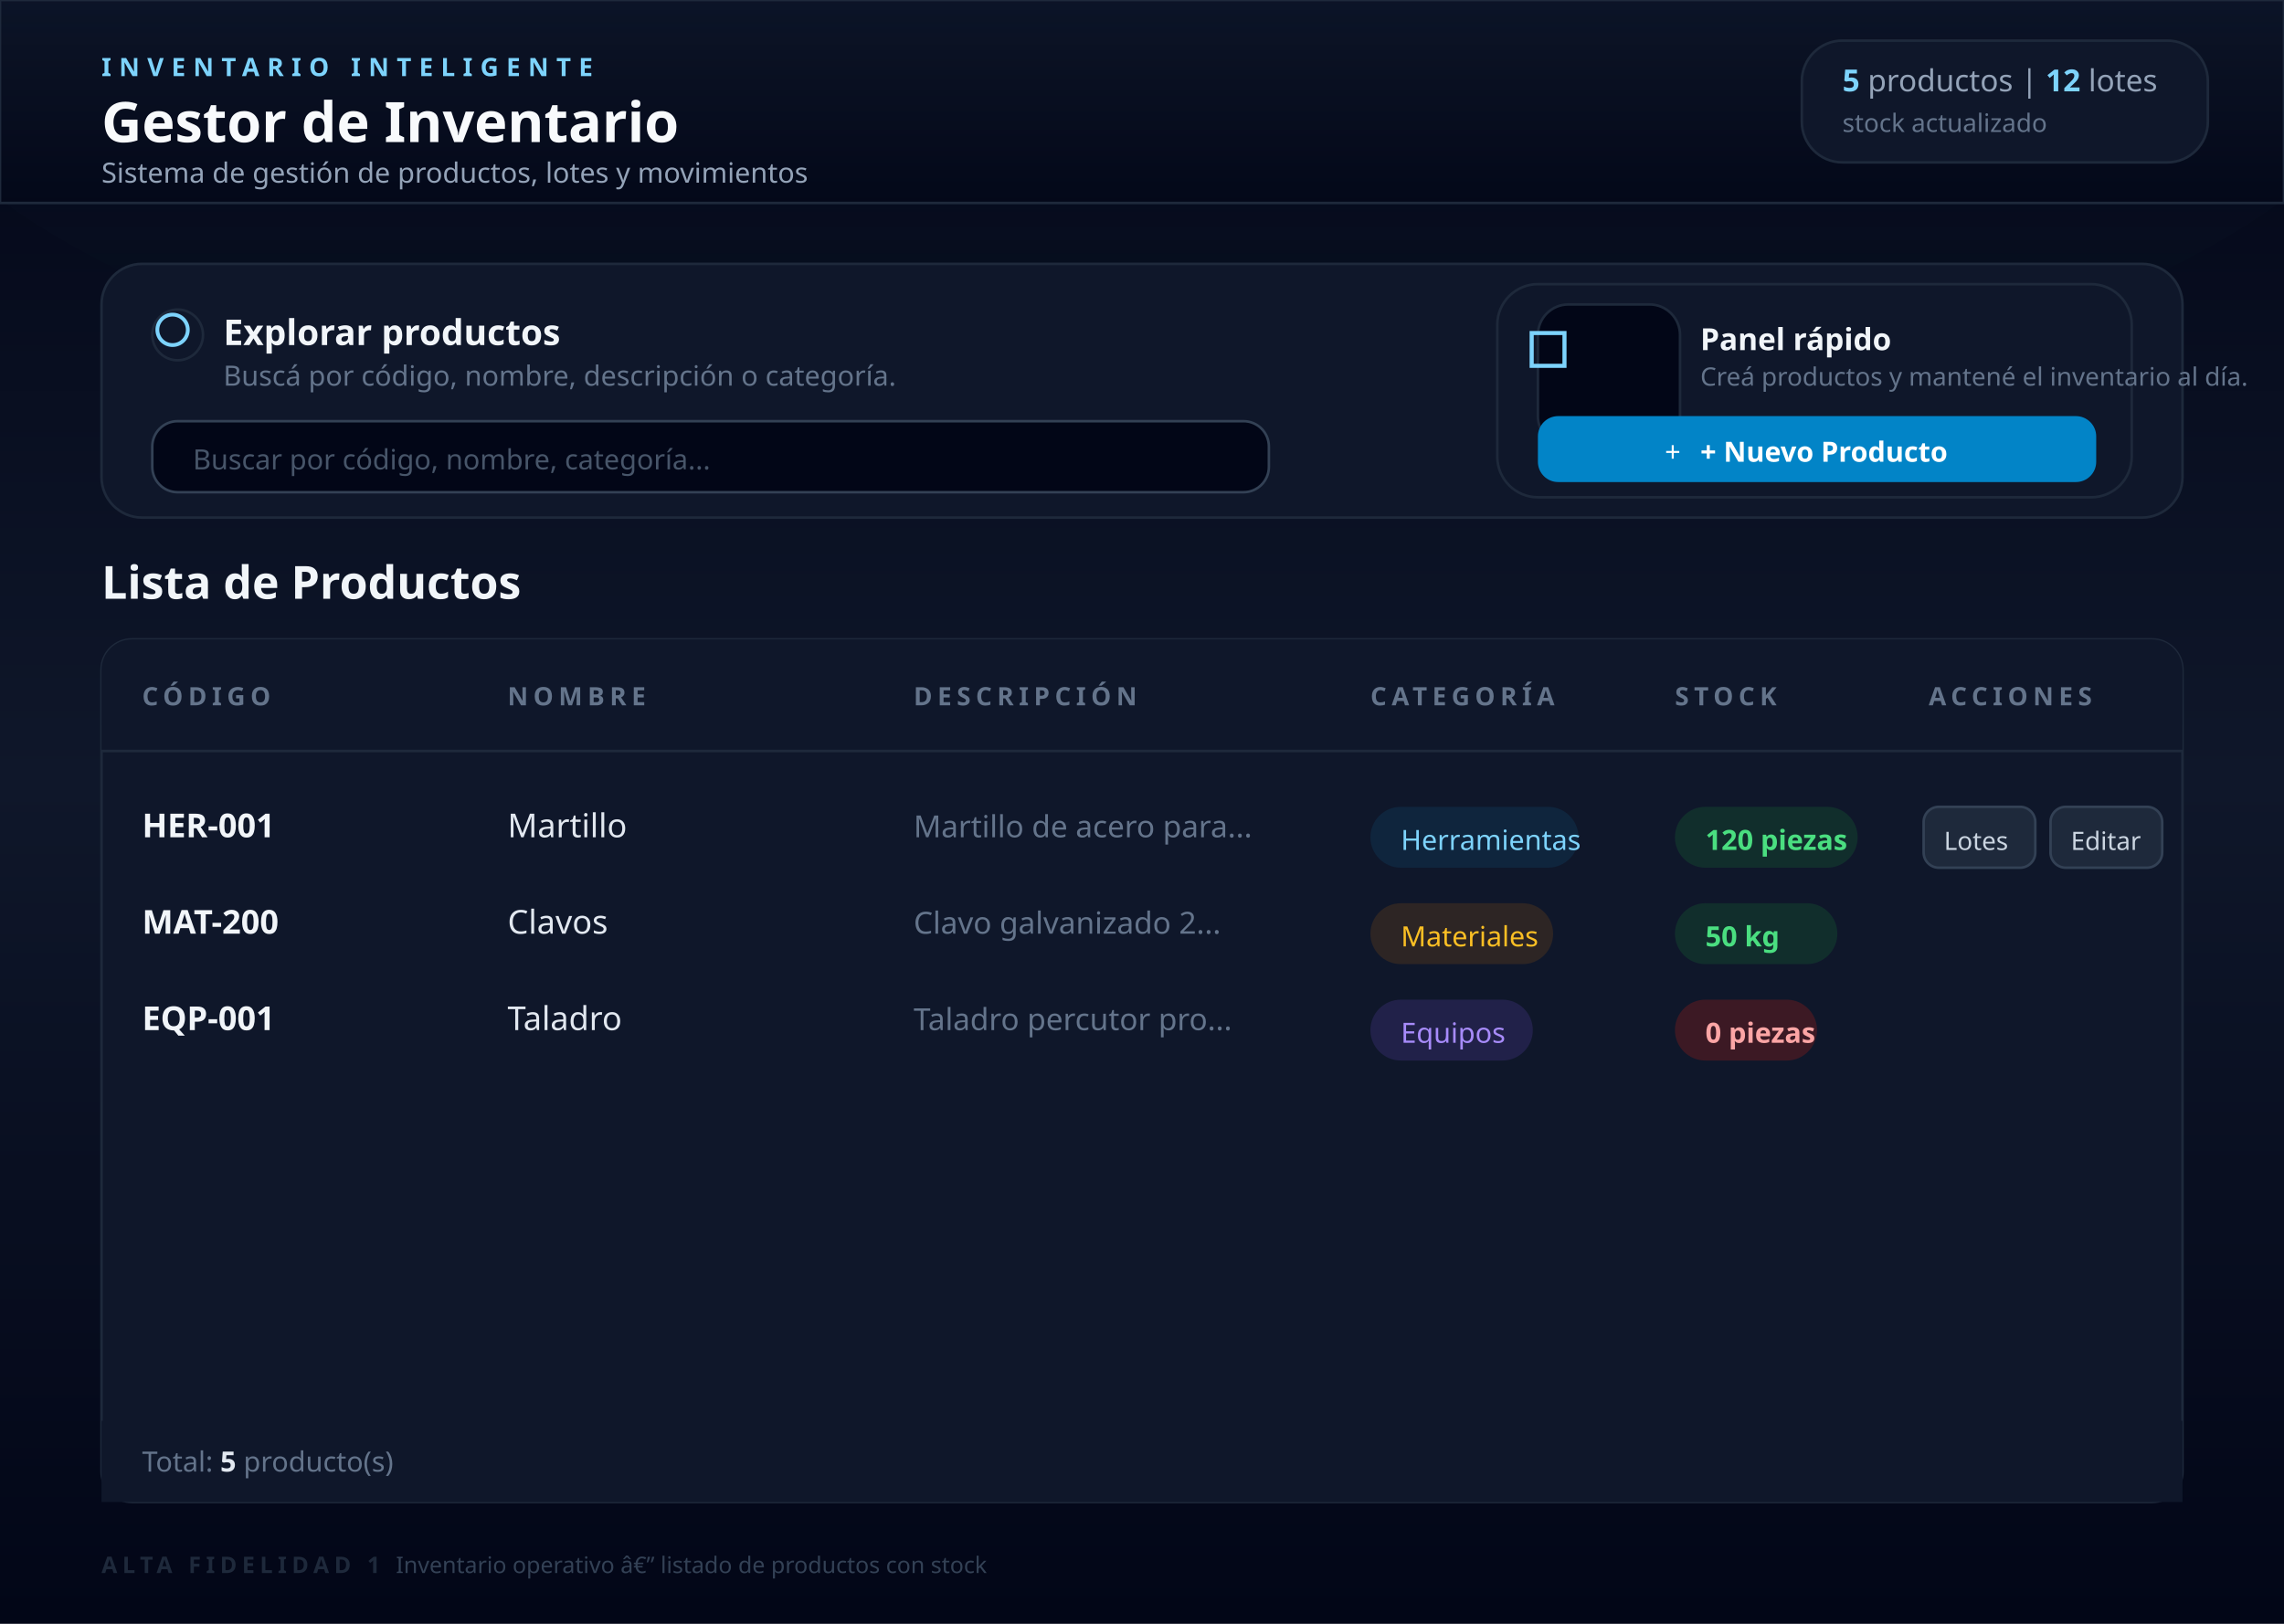
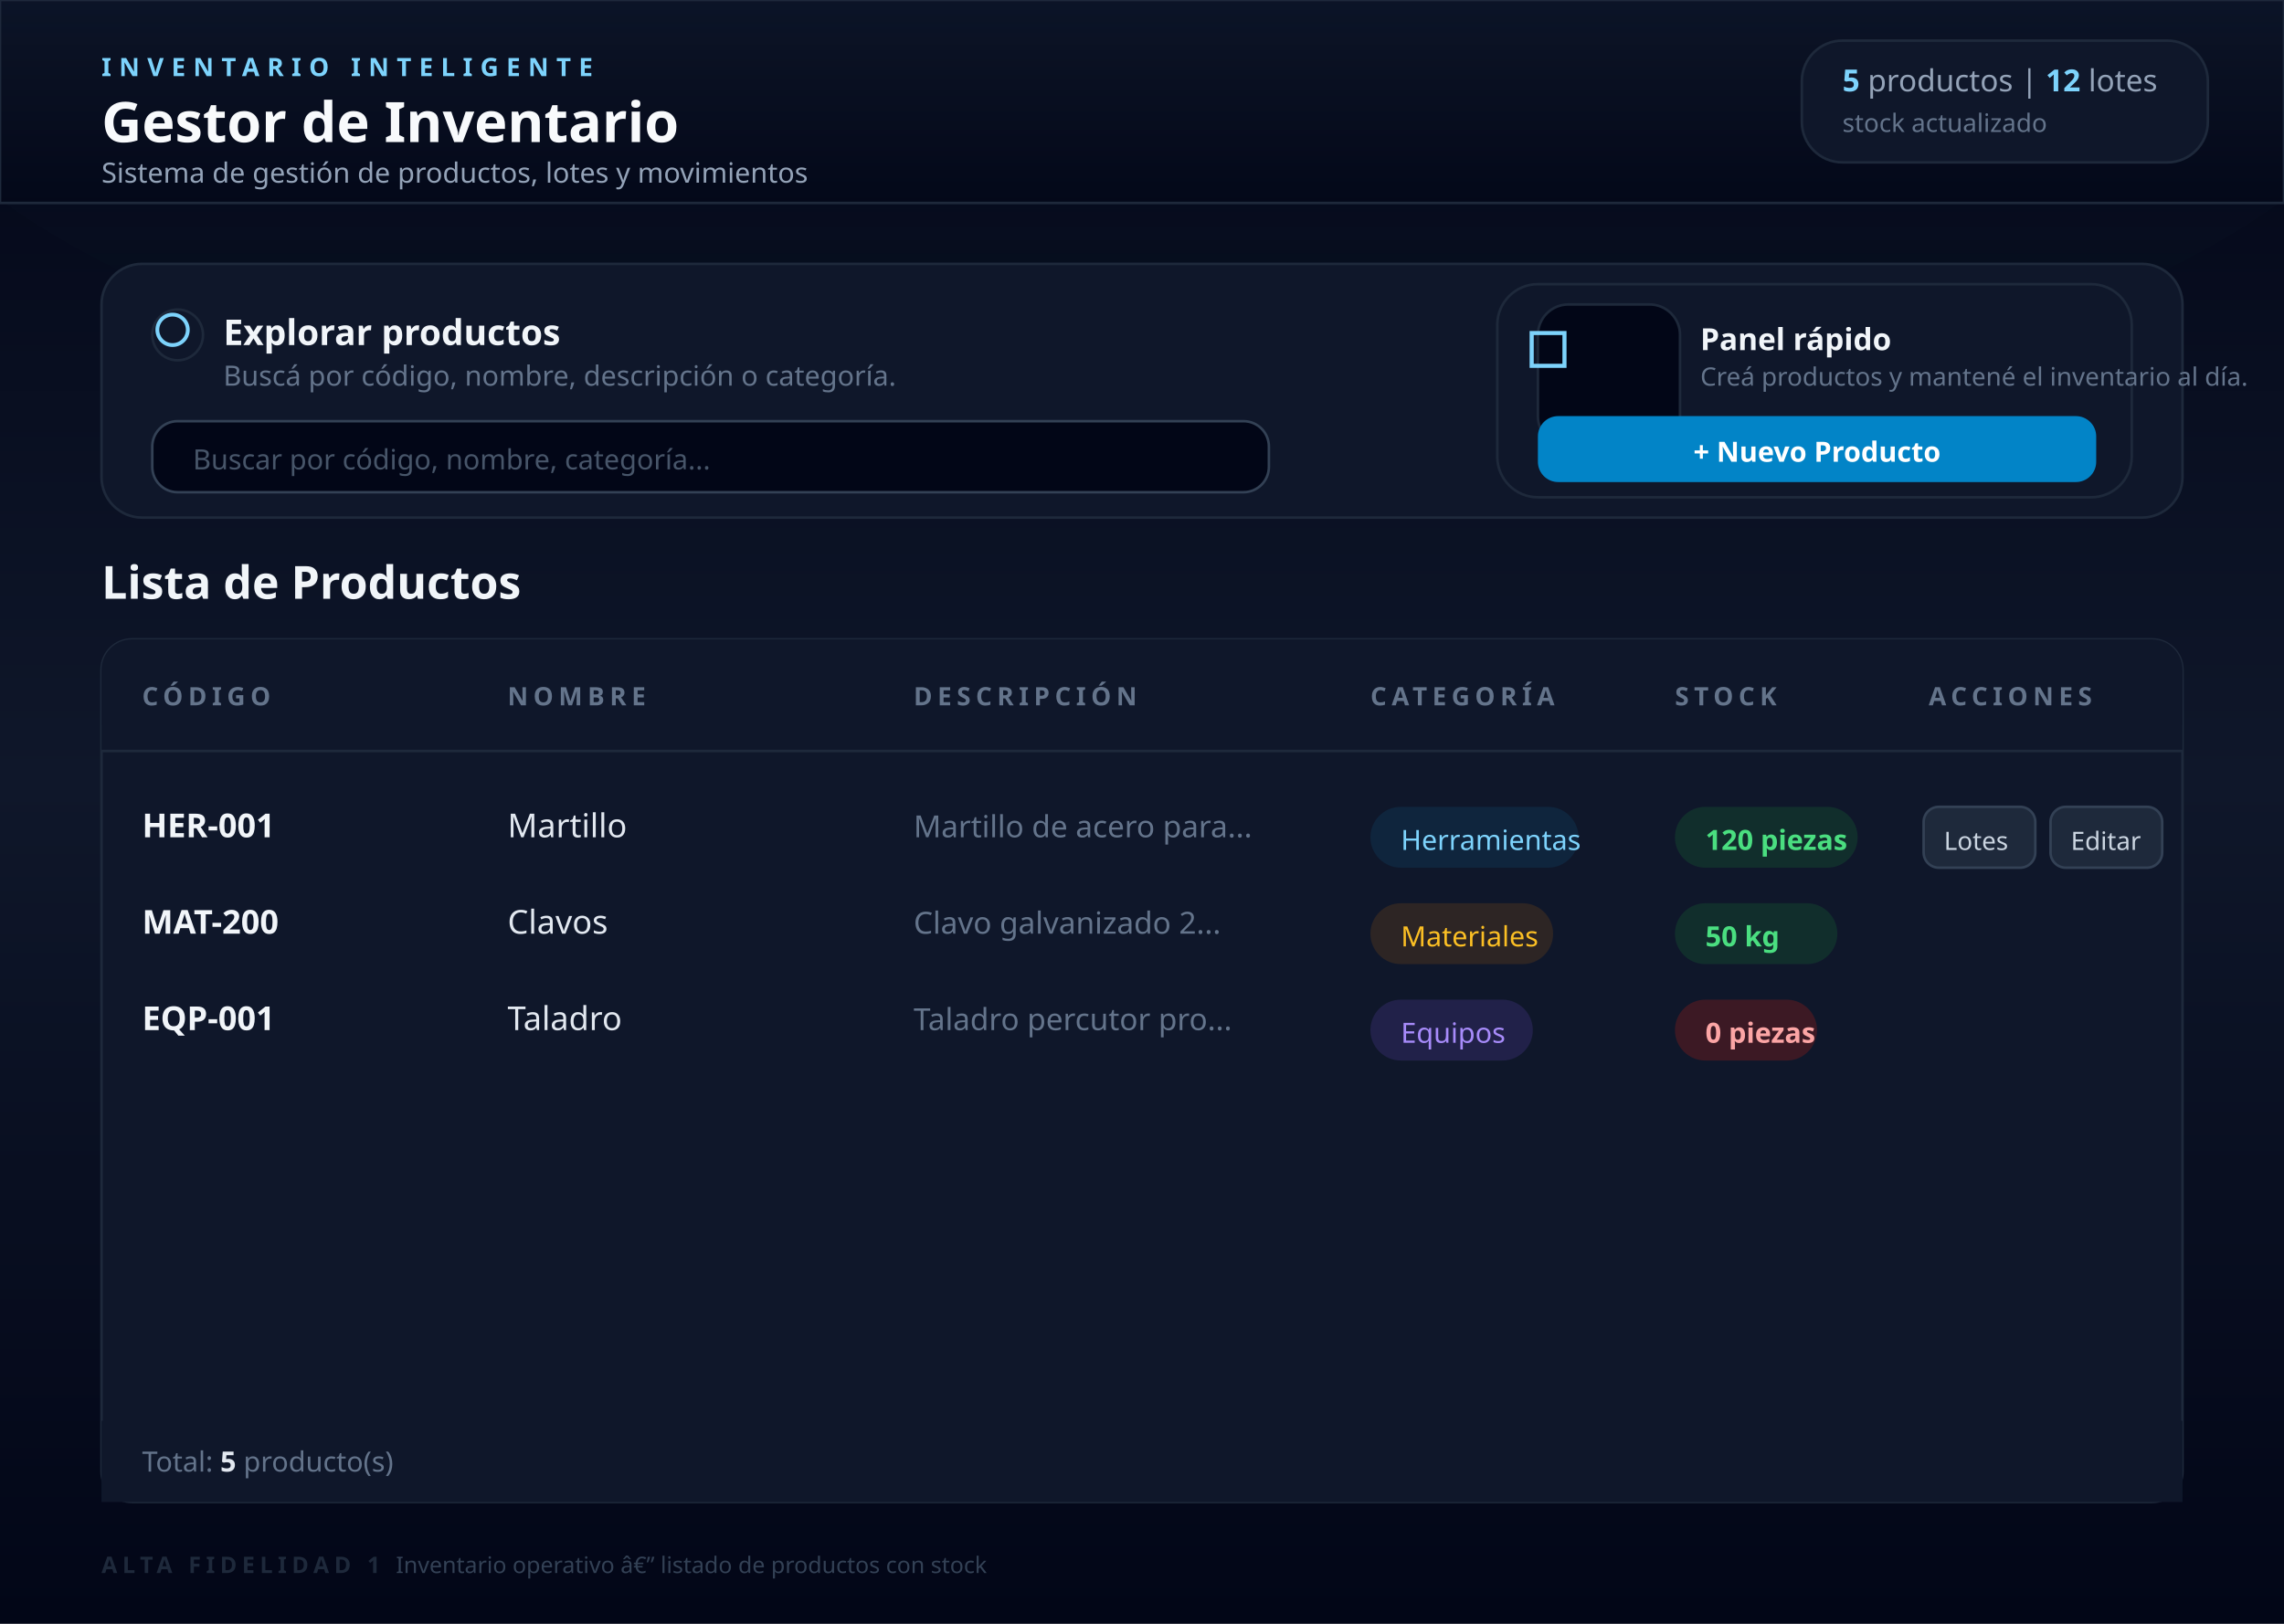
<svg xmlns="http://www.w3.org/2000/svg" viewBox="0 0 900 640" font-family="Segoe UI, system-ui, -apple-system, sans-serif">
  <defs>
    <linearGradient id="bg" x1="0" y1="0" x2="0" y2="1">
      <stop offset="0%" stop-color="#020617" />
      <stop offset="48%" stop-color="#0f172a" />
      <stop offset="100%" stop-color="#020617" />
    </linearGradient>
    <linearGradient id="headerBg" x1="0" y1="0" x2="0" y2="1">
      <stop offset="0%" stop-color="#0f172a" stop-opacity="0.7" />
      <stop offset="100%" stop-color="#020617" stop-opacity="0.7" />
    </linearGradient>
    <linearGradient id="glow" x1="0" y1="0" x2="0" y2="1">
      <stop offset="0%" stop-color="rgba(56,189,248,0.18)" />
      <stop offset="100%" stop-color="transparent" />
    </linearGradient>
  </defs>
  <rect width="900" height="640" fill="url(#bg)" />
  <ellipse cx="450" cy="0" rx="500" ry="180" fill="url(#glow)" />
  <rect x="0" y="0" width="900" height="80" fill="url(#headerBg)" stroke="#1e293b" stroke-width="1" />
  <text x="40" y="30" fill="#7dd3fc" font-size="10" font-weight="bold" letter-spacing="3">INVENTARIO INTELIGENTE</text>
  <text x="40" y="56" fill="#f8fafc" font-size="22" font-weight="bold">Gestor de Inventario</text>
  <text x="40" y="72" fill="#94a3b8" font-size="11">Sistema de gestión de productos, lotes y movimientos</text>
  <rect x="710" y="16" width="160" height="48" rx="16" fill="#0f172a" stroke="#1e293b" stroke-width="1" />
  <text x="726" y="36" fill="#94a3b8" font-size="12">
    <tspan fill="#7dd3fc" font-weight="bold">5</tspan> productos | <tspan fill="#7dd3fc" font-weight="bold">12</tspan> lotes</text>
  <text x="726" y="52" fill="#64748b" font-size="10">stock actualizado</text>
  <rect x="40" y="104" width="820" height="100" rx="16" fill="#0f172a" stroke="#1e293b" stroke-width="1" />
  <rect x="40" y="104" width="540" height="100" rx="16" fill="none" />
  <rect x="60" y="122" width="20" height="20" rx="10" fill="#0f172a" stroke="#1e293b" stroke-width="1" />
  <circle cx="68" cy="130" r="6" fill="none" stroke="#7dd3fc" stroke-width="1.5" />
  <text x="88" y="136" fill="#f1f5f9" font-size="14" font-weight="bold">Explorar productos</text>
  <text x="88" y="152" fill="#64748b" font-size="11">Buscá por código, nombre, descripción o categoría.</text>
  <rect x="60" y="166" width="440" height="28" rx="10" fill="#020617" stroke="#334155" stroke-width="1" />
  <text x="76" y="185" fill="#475569" font-size="11">Buscar por código, nombre, categoría...</text>
  <rect x="590" y="112" width="250" height="84" rx="16" fill="#0f172a" stroke="#1e293b" stroke-width="1" />
  <rect x="606" y="120" width="56" height="56" rx="12" fill="#020617" stroke="#1e293b" stroke-width="1" />
  <text x="610" y="145" fill="#7dd3fc" font-size="20" text-anchor="middle">□</text>
  <text x="670" y="138" fill="#f1f5f9" font-size="12" font-weight="bold">Panel rápido</text>
  <text x="670" y="152" fill="#64748b" font-size="10">Creá productos y mantené el inventario al día.</text>
  <rect x="606" y="164" width="220" height="26" rx="8" fill="#0284c7" />
-   <text x="670" y="182" fill="#ffffff" font-size="11" font-weight="bold">+ Nuevo Producto</text>
-   <text x="656" y="182" fill="#ffffff" font-size="11">+</text>
+   <text x="716" y="182" fill="#ffffff" font-size="11" font-weight="bold" text-anchor="middle">+ Nuevo Producto</text>
  <text x="40" y="236" fill="#f1f5f9" font-size="18" font-weight="bold">Lista de Productos</text>
  <rect x="40" y="252" width="820" height="340" rx="12" fill="#0f172a" stroke="#1e293b" stroke-width="1" />
  <rect x="40" y="252" width="820" height="44" rx="12" fill="#0f172a" />
  <rect x="40" y="284" width="820" height="12" fill="#0f172a" />
  <text x="56" y="278" fill="#64748b" font-size="10" font-weight="bold" letter-spacing="2">CÓDIGO</text>
  <text x="200" y="278" fill="#64748b" font-size="10" font-weight="bold" letter-spacing="2">NOMBRE</text>
  <text x="360" y="278" fill="#64748b" font-size="10" font-weight="bold" letter-spacing="2">DESCRIPCIÓN</text>
  <text x="540" y="278" fill="#64748b" font-size="10" font-weight="bold" letter-spacing="2">CATEGORÍA</text>
  <text x="660" y="278" fill="#64748b" font-size="10" font-weight="bold" letter-spacing="2">STOCK</text>
  <text x="760" y="278" fill="#64748b" font-size="10" font-weight="bold" letter-spacing="2">ACCIONES</text>
  <line x1="40" y1="296" x2="860" y2="296" stroke="#1e293b" stroke-width="1" />
  <line x1="56" y1="340" x2="844" y2="340" stroke="#0f172a" stroke-width="1" />
  <text x="56" y="330" fill="#f1f5f9" font-size="13" font-weight="bold">HER-001</text>
  <text x="200" y="330" fill="#e2e8f0" font-size="13">Martillo</text>
  <text x="360" y="330" fill="#64748b" font-size="12">Martillo de acero para...</text>
  <rect x="540" y="318" width="82" height="24" rx="12" fill="#0ea5e9" fill-opacity="0.1" />
  <text x="552" y="335" fill="#7dd3fc" font-size="11">Herramientas</text>
  <rect x="660" y="318" width="72" height="24" rx="12" fill="#166534" fill-opacity="0.3" />
  <text x="672" y="335" fill="#4ade80" font-size="11" font-weight="bold">120 piezas</text>
  <rect x="758" y="318" width="44" height="24" rx="6" fill="#1e293b" stroke="#334155" stroke-width="1" />
  <text x="766" y="335" fill="#cbd5e1" font-size="10">Lotes</text>
  <rect x="808" y="318" width="44" height="24" rx="6" fill="#1e293b" stroke="#334155" stroke-width="1" />
  <text x="816" y="335" fill="#cbd5e1" font-size="10">Editar</text>
  <text x="56" y="368" fill="#f1f5f9" font-size="13" font-weight="bold">MAT-200</text>
  <text x="200" y="368" fill="#e2e8f0" font-size="13">Clavos</text>
  <text x="360" y="368" fill="#64748b" font-size="12">Clavo galvanizado 2...</text>
  <rect x="540" y="356" width="72" height="24" rx="12" fill="#d97706" fill-opacity="0.15" />
  <text x="552" y="373" fill="#fbbf24" font-size="11">Materiales</text>
  <rect x="660" y="356" width="64" height="24" rx="12" fill="#166534" fill-opacity="0.3" />
  <text x="672" y="373" fill="#4ade80" font-size="11" font-weight="bold">50 kg</text>
  <text x="56" y="406" fill="#f1f5f9" font-size="13" font-weight="bold">EQP-001</text>
  <text x="200" y="406" fill="#e2e8f0" font-size="13">Taladro</text>
  <text x="360" y="406" fill="#64748b" font-size="12">Taladro percutor pro...</text>
  <rect x="540" y="394" width="64" height="24" rx="12" fill="#8b5cf6" fill-opacity="0.15" />
  <text x="552" y="411" fill="#a78bfa" font-size="11">Equipos</text>
  <rect x="660" y="394" width="56" height="24" rx="12" fill="#7f1d1d" fill-opacity="0.4" />
  <text x="672" y="411" fill="#fca5a5" font-size="11" font-weight="bold">0 piezas</text>
  <rect x="40" y="560" width="820" height="32" rx="0" fill="#0f172a" />
  <text x="56" y="580" fill="#64748b" font-size="11">Total: <tspan fill="#e2e8f0" font-weight="bold">5</tspan> producto(s)</text>
  <text x="40" y="620" fill="#1e293b" font-size="9" font-weight="bold" letter-spacing="2">ALTA FIDELIDAD 1</text>
  <text x="156" y="620" fill="#334155" font-size="9">Inventario operativo â€” listado de productos con stock</text>
</svg>
